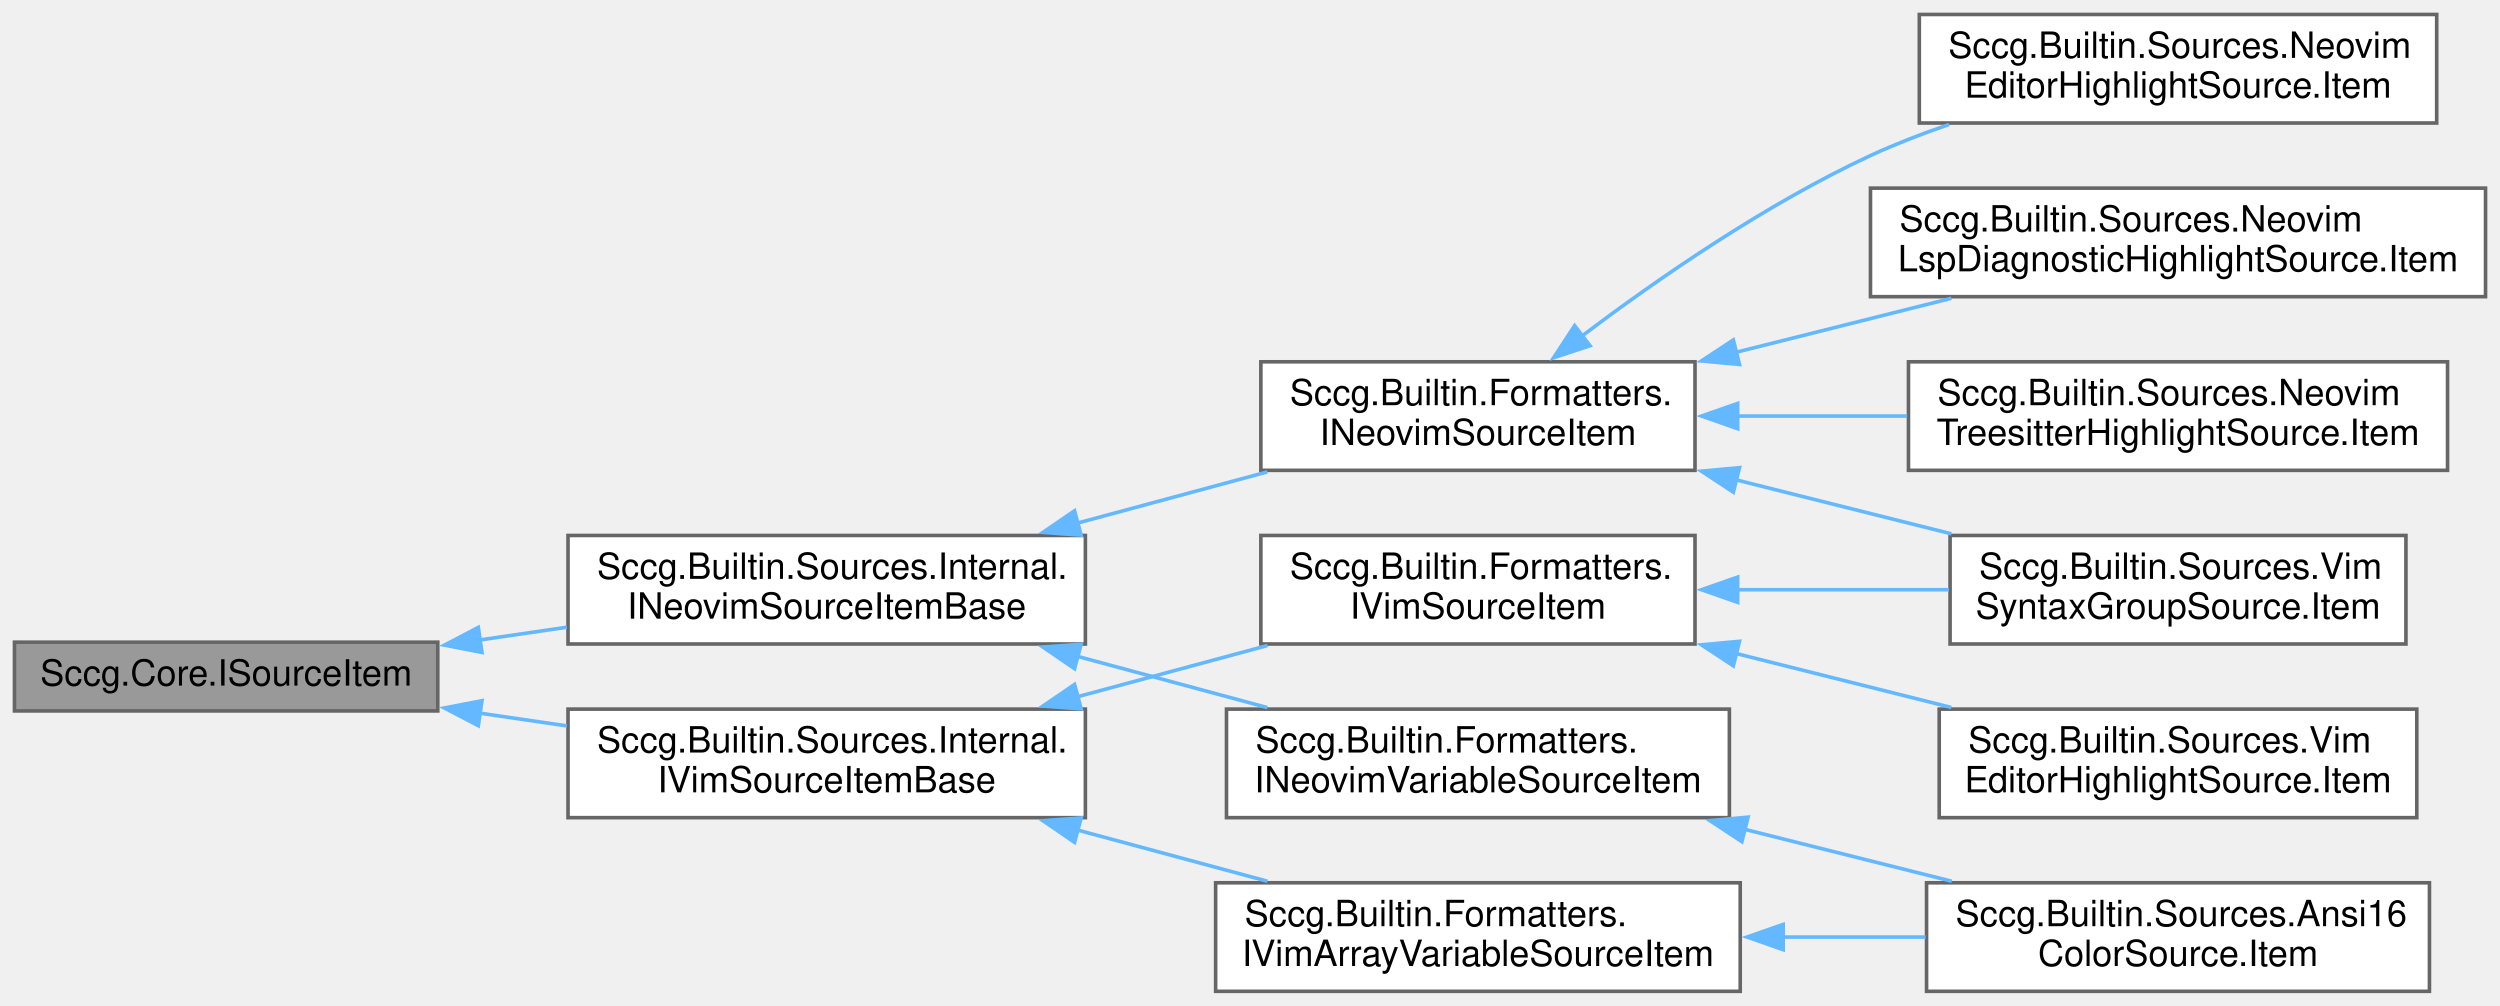
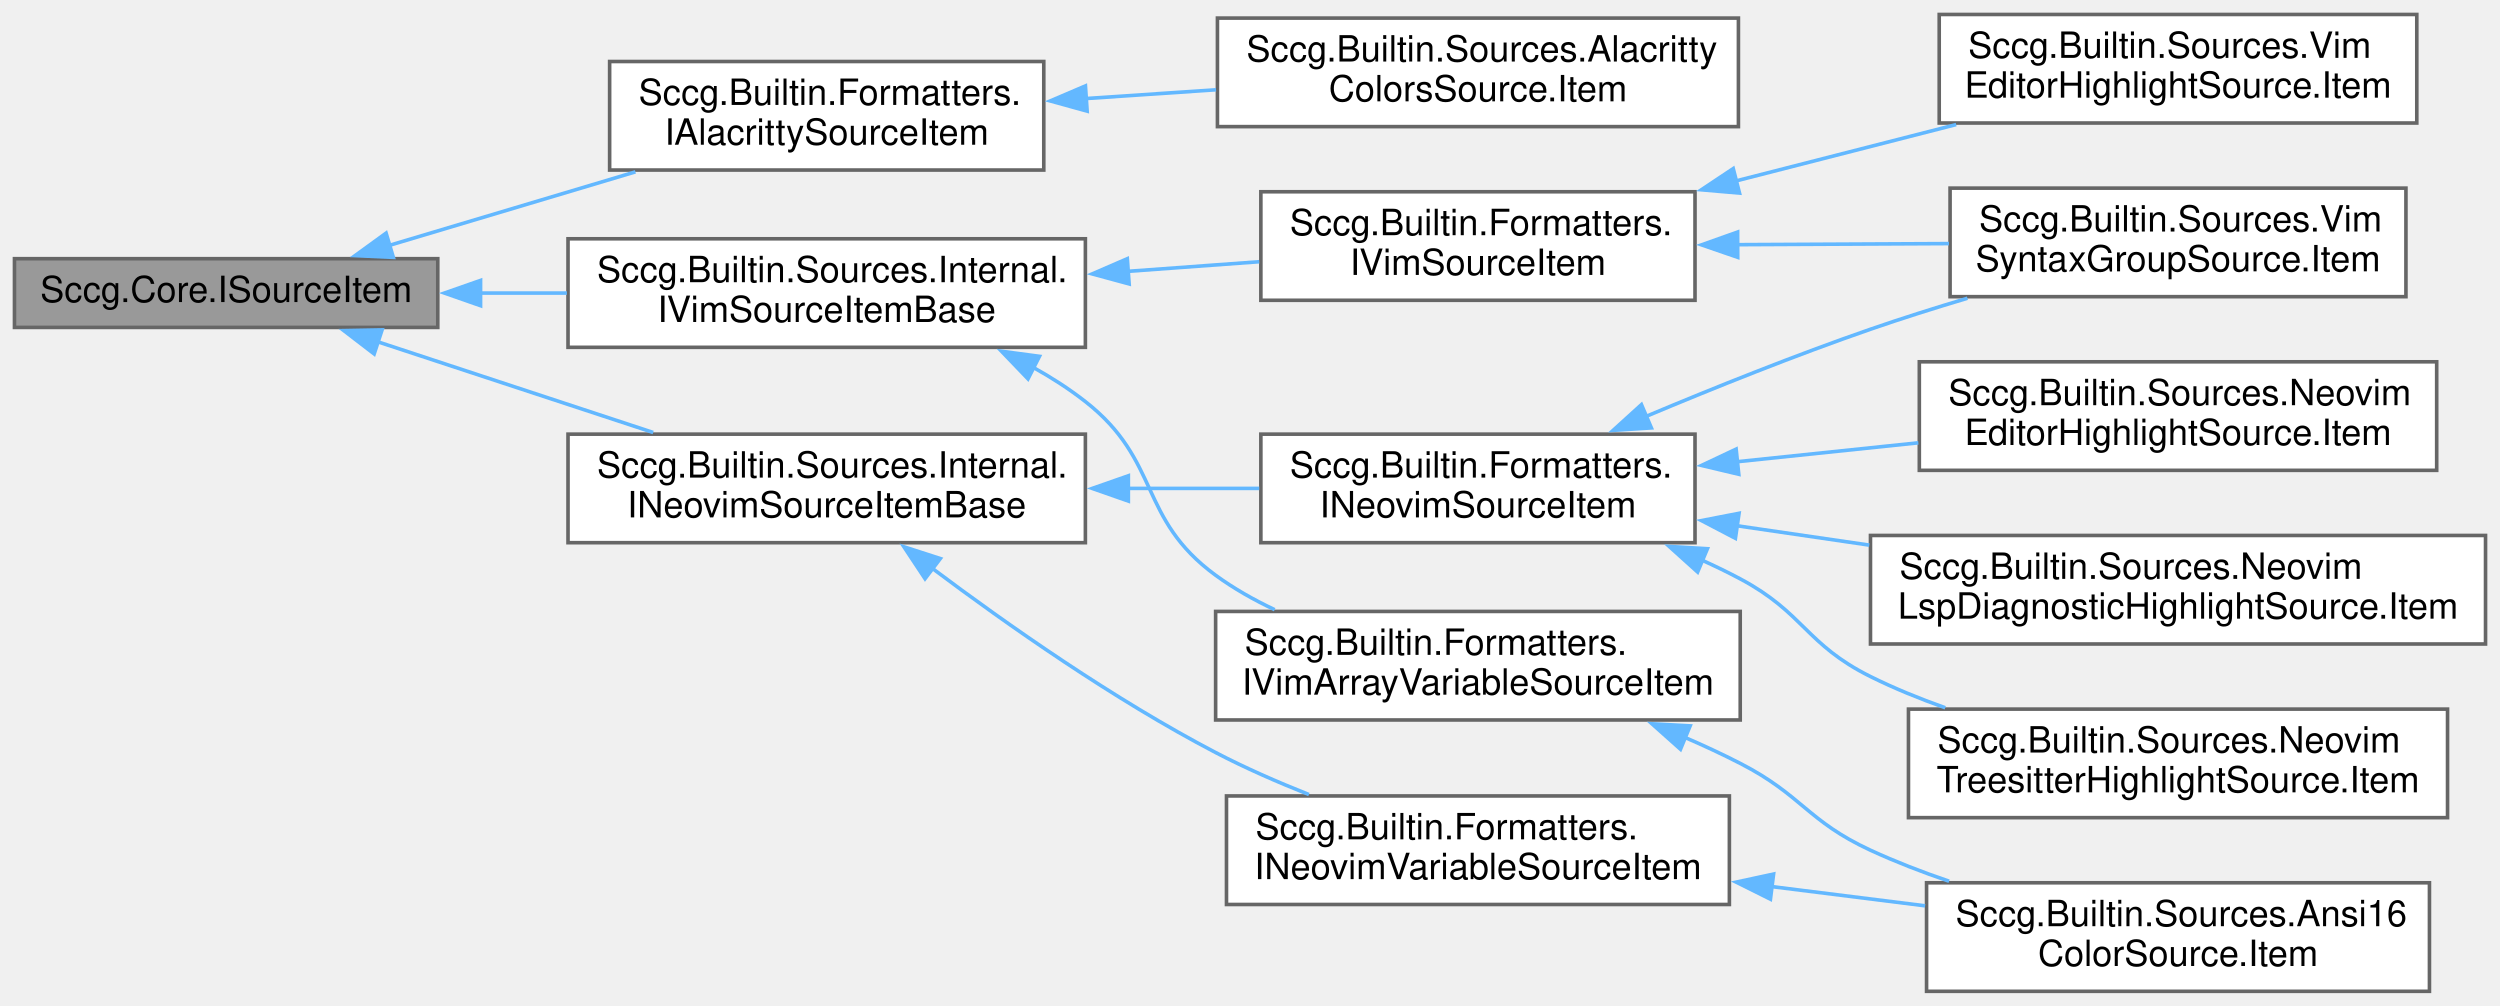
<svg xmlns="http://www.w3.org/2000/svg" xmlns:xlink="http://www.w3.org/1999/xlink" width="691pt" height="278pt" viewBox="0.00 0.00 691.00 278.00">
  <g id="graph0" class="graph" transform="scale(1 1) rotate(0) translate(4 274)">
    <g id="node1" class="node">
      <g id="a_node1">
        <a xlink:title=" ">
-           <polygon fill="#999999" stroke="#666666" points="117,-96.5 0,-96.5 0,-77.5 117,-77.5 117,-96.5" />
-           <text text-anchor="middle" x="58.5" y="-84.5" font-family="Helvetica,sans-Serif" font-size="10.00">Sccg.Core.ISourceItem</text>
+           <polygon fill="#999999" stroke="#666666" points="117,-202.5 0,-202.5 0,-183.5 117,-183.5 117,-202.5" />
+           <text text-anchor="middle" x="58.5" y="-190.5" font-family="Helvetica,sans-Serif" font-size="10.00">Sccg.Core.ISourceItem</text>
        </a>
      </g>
    </g>
    <g id="node2" class="node">
      <g id="a_node2">
+         <a xlink:href="interfaceSccg_1_1Builtin_1_1Formatters_1_1IAlacrittySourceItem.html" target="_top" xlink:title=" ">
+           <polygon fill="white" stroke="#666666" points="284.5,-257 164.5,-257 164.5,-227 284.5,-227 284.5,-257" />
+           <text text-anchor="start" x="172.5" y="-245" font-family="Helvetica,sans-Serif" font-size="10.00">Sccg.Builtin.Formatters.</text>
+           <text text-anchor="middle" x="224.5" y="-234" font-family="Helvetica,sans-Serif" font-size="10.00">IAlacrittySourceItem</text>
+         </a>
+       </g>
+     </g>
+     <g id="edge1" class="edge">
+       <path fill="none" stroke="#63b8ff" d="M103.54,-206.16C124.51,-212.42 149.74,-219.96 171.63,-226.5" />
+       <polygon fill="#63b8ff" stroke="#63b8ff" points="104.72,-202.86 94.14,-203.35 102.72,-209.57 104.72,-202.86" />
+     </g>
+     <g id="node4" class="node">
+       <g id="a_node4">
        <a xlink:href="interfaceSccg_1_1Builtin_1_1Sources_1_1Internal_1_1INeovimSourceItemBase.html" target="_top" xlink:title=" ">
-           <polygon fill="white" stroke="#666666" points="296,-126 153,-126 153,-96 296,-96 296,-126" />
-           <text text-anchor="start" x="161" y="-114" font-family="Helvetica,sans-Serif" font-size="10.00">Sccg.Builtin.Sources.Internal.</text>
-           <text text-anchor="middle" x="224.5" y="-103" font-family="Helvetica,sans-Serif" font-size="10.00">INeovimSourceItemBase</text>
-         </a>
-       </g>
-     </g>
-     <g id="edge1" class="edge">
-       <path fill="none" stroke="#63b8ff" d="M128.49,-97.1C136.49,-98.27 144.66,-99.46 152.69,-100.64" />
-       <polygon fill="#63b8ff" stroke="#63b8ff" points="129.22,-93.67 118.82,-95.68 128.21,-100.59 129.22,-93.67" />
+           <polygon fill="white" stroke="#666666" points="296,-154 153,-154 153,-124 296,-124 296,-154" />
+           <text text-anchor="start" x="161" y="-142" font-family="Helvetica,sans-Serif" font-size="10.00">Sccg.Builtin.Sources.Internal.</text>
+           <text text-anchor="middle" x="224.5" y="-131" font-family="Helvetica,sans-Serif" font-size="10.00">INeovimSourceItemBase</text>
+         </a>
+       </g>
+     </g>
+     <g id="edge3" class="edge">
+       <path fill="none" stroke="#63b8ff" d="M100.41,-179.53C123.52,-171.92 152.5,-162.38 176.54,-154.46" />
+       <polygon fill="#63b8ff" stroke="#63b8ff" points="99.42,-176.17 91.02,-182.62 101.61,-182.82 99.42,-176.17" />
+     </g>
+     <g id="node12" class="node">
+       <g id="a_node12">
+         <a xlink:href="interfaceSccg_1_1Builtin_1_1Sources_1_1Internal_1_1IVimSourceItemBase.html" target="_top" xlink:title=" ">
+           <polygon fill="white" stroke="#666666" points="296,-208 153,-208 153,-178 296,-178 296,-208" />
+           <text text-anchor="start" x="161" y="-196" font-family="Helvetica,sans-Serif" font-size="10.00">Sccg.Builtin.Sources.Internal.</text>
+           <text text-anchor="middle" x="224.5" y="-185" font-family="Helvetica,sans-Serif" font-size="10.00">IVimSourceItemBase</text>
+         </a>
+       </g>
+     </g>
+     <g id="edge11" class="edge">
+       <path fill="none" stroke="#63b8ff" d="M128.76,-193C136.68,-193 144.75,-193 152.69,-193" />
+       <polygon fill="#63b8ff" stroke="#63b8ff" points="128.83,-189.5 118.83,-193 128.83,-196.5 128.83,-189.5" />
+     </g>
+     <g id="node3" class="node">
+       <g id="a_node3">
+         <a xlink:href="classSccg_1_1Builtin_1_1Sources_1_1AlacrittyColorsSource_1_1Item.html" target="_top" xlink:title=" ">
+           <polygon fill="white" stroke="#666666" points="476.5,-269 332.5,-269 332.5,-239 476.5,-239 476.5,-269" />
+           <text text-anchor="start" x="340.5" y="-257" font-family="Helvetica,sans-Serif" font-size="10.00">Sccg.Builtin.Sources.Alacritty</text>
+           <text text-anchor="middle" x="404.5" y="-246" font-family="Helvetica,sans-Serif" font-size="10.00">ColorsSource.Item</text>
+         </a>
+       </g>
+     </g>
+     <g id="edge2" class="edge">
+       <path fill="none" stroke="#63b8ff" d="M295.99,-246.75C307.88,-247.55 320.22,-248.39 332.12,-249.19" />
+       <polygon fill="#63b8ff" stroke="#63b8ff" points="296.49,-243.28 286.28,-246.1 296.02,-250.26 296.49,-243.28" />
+     </g>
+     <g id="node5" class="node">
+       <g id="a_node5">
+         <a xlink:href="interfaceSccg_1_1Builtin_1_1Formatters_1_1INeovimSourceItem.html" target="_top" xlink:title=" ">
+           <polygon fill="white" stroke="#666666" points="464.5,-154 344.5,-154 344.5,-124 464.5,-124 464.5,-154" />
+           <text text-anchor="start" x="352.5" y="-142" font-family="Helvetica,sans-Serif" font-size="10.00">Sccg.Builtin.Formatters.</text>
+           <text text-anchor="middle" x="404.5" y="-131" font-family="Helvetica,sans-Serif" font-size="10.00">INeovimSourceItem</text>
+         </a>
+       </g>
+     </g>
+     <g id="edge4" class="edge">
+       <path fill="none" stroke="#63b8ff" d="M307.58,-139C319.87,-139 332.35,-139 344.05,-139" />
+       <polygon fill="#63b8ff" stroke="#63b8ff" points="307.88,-135.5 297.88,-139 307.88,-142.5 307.88,-135.5" />
    </g>
    <g id="node10" class="node">
      <g id="a_node10">
-         <a xlink:href="interfaceSccg_1_1Builtin_1_1Sources_1_1Internal_1_1IVimSourceItemBase.html" target="_top" xlink:title=" ">
-           <polygon fill="white" stroke="#666666" points="296,-78 153,-78 153,-48 296,-48 296,-78" />
-           <text text-anchor="start" x="161" y="-66" font-family="Helvetica,sans-Serif" font-size="10.00">Sccg.Builtin.Sources.Internal.</text>
-           <text text-anchor="middle" x="224.5" y="-55" font-family="Helvetica,sans-Serif" font-size="10.00">IVimSourceItemBase</text>
+         <a xlink:href="interfaceSccg_1_1Builtin_1_1Formatters_1_1INeovimVariableSourceItem.html" target="_top" xlink:title=" ">
+           <polygon fill="white" stroke="#666666" points="474,-54 335,-54 335,-24 474,-24 474,-54" />
+           <text text-anchor="start" x="343" y="-42" font-family="Helvetica,sans-Serif" font-size="10.00">Sccg.Builtin.Formatters.</text>
+           <text text-anchor="middle" x="404.5" y="-31" font-family="Helvetica,sans-Serif" font-size="10.00">INeovimVariableSourceItem</text>
        </a>
      </g>
    </g>
    <g id="edge9" class="edge">
-       <path fill="none" stroke="#63b8ff" d="M128.49,-76.9C136.49,-75.73 144.66,-74.54 152.69,-73.36" />
-       <polygon fill="#63b8ff" stroke="#63b8ff" points="128.21,-73.41 118.82,-78.32 129.22,-80.33 128.21,-73.41" />
-     </g>
-     <g id="node3" class="node">
-       <g id="a_node3">
-         <a xlink:href="interfaceSccg_1_1Builtin_1_1Formatters_1_1INeovimSourceItem.html" target="_top" xlink:title=" ">
-           <polygon fill="white" stroke="#666666" points="464.5,-174 344.5,-174 344.5,-144 464.5,-144 464.5,-174" />
-           <text text-anchor="start" x="352.5" y="-162" font-family="Helvetica,sans-Serif" font-size="10.00">Sccg.Builtin.Formatters.</text>
-           <text text-anchor="middle" x="404.5" y="-151" font-family="Helvetica,sans-Serif" font-size="10.00">INeovimSourceItem</text>
-         </a>
-       </g>
-     </g>
-     <g id="edge2" class="edge">
-       <path fill="none" stroke="#63b8ff" d="M293.48,-129.33C310.91,-134.03 329.48,-139.04 346.31,-143.58" />
-       <polygon fill="#63b8ff" stroke="#63b8ff" points="294.83,-126.07 284.26,-126.85 293.01,-132.83 294.83,-126.07" />
+       <path fill="none" stroke="#63b8ff" d="M253.55,-117.01C274.37,-101.39 303.91,-80.66 332,-66 340.12,-61.76 349.05,-57.85 357.78,-54.39" />
+       <polygon fill="#63b8ff" stroke="#63b8ff" points="251.68,-114.04 245.83,-122.87 255.91,-119.61 251.68,-114.04" />
+     </g>
+     <g id="node6" class="node">
+       <g id="a_node6">
+         <a xlink:href="classSccg_1_1Builtin_1_1Sources_1_1NeovimEditorHighlightSource_1_1Item.html" target="_top" xlink:title=" ">
+           <polygon fill="white" stroke="#666666" points="669.5,-174 526.5,-174 526.5,-144 669.5,-144 669.5,-174" />
+           <text text-anchor="start" x="534.5" y="-162" font-family="Helvetica,sans-Serif" font-size="10.00">Sccg.Builtin.Sources.Neovim</text>
+           <text text-anchor="middle" x="598" y="-151" font-family="Helvetica,sans-Serif" font-size="10.00">EditorHighlightSource.Item</text>
+         </a>
+       </g>
+     </g>
+     <g id="edge5" class="edge">
+       <path fill="none" stroke="#63b8ff" d="M475.94,-146.36C492.34,-148.07 509.81,-149.89 526.23,-151.61" />
+       <polygon fill="#63b8ff" stroke="#63b8ff" points="476.6,-142.91 466.29,-145.35 475.87,-149.87 476.6,-142.91" />
+     </g>
+     <g id="node7" class="node">
+       <g id="a_node7">
+         <a xlink:href="classSccg_1_1Builtin_1_1Sources_1_1NeovimLspDiagnosticHighlightSource_1_1Item.html" target="_top" xlink:title=" ">
+           <polygon fill="white" stroke="#666666" points="683,-126 513,-126 513,-96 683,-96 683,-126" />
+           <text text-anchor="start" x="521" y="-114" font-family="Helvetica,sans-Serif" font-size="10.00">Sccg.Builtin.Sources.Neovim</text>
+           <text text-anchor="middle" x="598" y="-103" font-family="Helvetica,sans-Serif" font-size="10.00">LspDiagnosticHighlightSource.Item</text>
+         </a>
+       </g>
+     </g>
+     <g id="edge6" class="edge">
+       <path fill="none" stroke="#63b8ff" d="M476.02,-128.69C487.95,-126.94 500.44,-125.12 512.68,-123.33" />
+       <polygon fill="#63b8ff" stroke="#63b8ff" points="475.67,-125.2 466.28,-130.11 476.68,-132.13 475.67,-125.2" />
    </g>
    <g id="node8" class="node">
      <g id="a_node8">
-         <a xlink:href="interfaceSccg_1_1Builtin_1_1Formatters_1_1INeovimVariableSourceItem.html" target="_top" xlink:title=" ">
-           <polygon fill="white" stroke="#666666" points="474,-78 335,-78 335,-48 474,-48 474,-78" />
-           <text text-anchor="start" x="343" y="-66" font-family="Helvetica,sans-Serif" font-size="10.00">Sccg.Builtin.Formatters.</text>
-           <text text-anchor="middle" x="404.5" y="-55" font-family="Helvetica,sans-Serif" font-size="10.00">INeovimVariableSourceItem</text>
+         <a xlink:href="classSccg_1_1Builtin_1_1Sources_1_1NeovimTreesitterHighlightSource_1_1Item.html" target="_top" xlink:title=" ">
+           <polygon fill="white" stroke="#666666" points="672.5,-78 523.5,-78 523.5,-48 672.5,-48 672.5,-78" />
+           <text text-anchor="start" x="531.5" y="-66" font-family="Helvetica,sans-Serif" font-size="10.00">Sccg.Builtin.Sources.Neovim</text>
+           <text text-anchor="middle" x="598" y="-55" font-family="Helvetica,sans-Serif" font-size="10.00">TreesitterHighlightSource.Item</text>
        </a>
      </g>
    </g>
    <g id="edge7" class="edge">
-       <path fill="none" stroke="#63b8ff" d="M293.48,-92.67C310.91,-87.97 329.48,-82.96 346.31,-78.42" />
-       <polygon fill="#63b8ff" stroke="#63b8ff" points="293.01,-89.17 284.26,-95.15 294.83,-95.93 293.01,-89.17" />
-     </g>
-     <g id="node4" class="node">
-       <g id="a_node4">
-         <a xlink:href="classSccg_1_1Builtin_1_1Sources_1_1NeovimEditorHighlightSource_1_1Item.html" target="_top" xlink:title=" ">
-           <polygon fill="white" stroke="#666666" points="669.5,-270 526.5,-270 526.5,-240 669.5,-240 669.5,-270" />
-           <text text-anchor="start" x="534.5" y="-258" font-family="Helvetica,sans-Serif" font-size="10.00">Sccg.Builtin.Sources.Neovim</text>
-           <text text-anchor="middle" x="598" y="-247" font-family="Helvetica,sans-Serif" font-size="10.00">EditorHighlightSource.Item</text>
-         </a>
-       </g>
-     </g>
-     <g id="edge3" class="edge">
-       <path fill="none" stroke="#63b8ff" d="M433.16,-181.06C454.06,-196.83 484.02,-217.56 513,-231 519.88,-234.19 527.28,-237.05 534.73,-239.59" />
-       <polygon fill="#63b8ff" stroke="#63b8ff" points="435.49,-178.44 425.42,-175.13 431.23,-183.99 435.49,-178.44" />
-     </g>
-     <g id="node5" class="node">
-       <g id="a_node5">
-         <a xlink:href="classSccg_1_1Builtin_1_1Sources_1_1NeovimLspDiagnosticHighlightSource_1_1Item.html" target="_top" xlink:title=" ">
-           <polygon fill="white" stroke="#666666" points="683,-222 513,-222 513,-192 683,-192 683,-222" />
-           <text text-anchor="start" x="521" y="-210" font-family="Helvetica,sans-Serif" font-size="10.00">Sccg.Builtin.Sources.Neovim</text>
-           <text text-anchor="middle" x="598" y="-199" font-family="Helvetica,sans-Serif" font-size="10.00">LspDiagnosticHighlightSource.Item</text>
-         </a>
-       </g>
-     </g>
-     <g id="edge4" class="edge">
-       <path fill="none" stroke="#63b8ff" d="M475.76,-176.61C495.3,-181.51 516.35,-186.79 535.35,-191.55" />
-       <polygon fill="#63b8ff" stroke="#63b8ff" points="476.8,-173.26 466.25,-174.23 475.1,-180.05 476.8,-173.26" />
-     </g>
-     <g id="node6" class="node">
-       <g id="a_node6">
-         <a xlink:href="classSccg_1_1Builtin_1_1Sources_1_1NeovimTreesitterHighlightSource_1_1Item.html" target="_top" xlink:title=" ">
-           <polygon fill="white" stroke="#666666" points="672.5,-174 523.5,-174 523.5,-144 672.5,-144 672.5,-174" />
-           <text text-anchor="start" x="531.5" y="-162" font-family="Helvetica,sans-Serif" font-size="10.00">Sccg.Builtin.Sources.Neovim</text>
-           <text text-anchor="middle" x="598" y="-151" font-family="Helvetica,sans-Serif" font-size="10.00">TreesitterHighlightSource.Item</text>
-         </a>
-       </g>
-     </g>
-     <g id="edge5" class="edge">
-       <path fill="none" stroke="#63b8ff" d="M476.26,-159C491.54,-159 507.74,-159 523.14,-159" />
-       <polygon fill="#63b8ff" stroke="#63b8ff" points="476.29,-155.5 466.29,-159 476.29,-162.5 476.29,-155.5" />
-     </g>
-     <g id="node7" class="node">
-       <g id="a_node7">
-         <a xlink:href="classSccg_1_1Builtin_1_1Sources_1_1VimSyntaxGroupSource_1_1Item.html" target="_top" xlink:title=" ">
-           <polygon fill="white" stroke="#666666" points="661,-126 535,-126 535,-96 661,-96 661,-126" />
-           <text text-anchor="start" x="543" y="-114" font-family="Helvetica,sans-Serif" font-size="10.00">Sccg.Builtin.Sources.Vim</text>
-           <text text-anchor="middle" x="598" y="-103" font-family="Helvetica,sans-Serif" font-size="10.00">SyntaxGroupSource.Item</text>
-         </a>
-       </g>
-     </g>
-     <g id="edge6" class="edge">
-       <path fill="none" stroke="#63b8ff" d="M475.76,-141.39C495.3,-136.49 516.35,-131.21 535.35,-126.45" />
-       <polygon fill="#63b8ff" stroke="#63b8ff" points="475.1,-137.95 466.25,-143.77 476.8,-144.74 475.1,-137.95" />
+       <path fill="none" stroke="#63b8ff" d="M466.37,-119.19C470.02,-117.55 473.59,-115.82 477,-114 494.65,-104.59 495.09,-95.9 513,-87 519.52,-83.76 526.55,-80.89 533.67,-78.37" />
+       <polygon fill="#63b8ff" stroke="#63b8ff" points="465.22,-115.88 457.35,-122.97 467.93,-122.33 465.22,-115.88" />
    </g>
    <g id="node9" class="node">
      <g id="a_node9">
+         <a xlink:href="classSccg_1_1Builtin_1_1Sources_1_1VimSyntaxGroupSource_1_1Item.html" target="_top" xlink:title=" ">
+           <polygon fill="white" stroke="#666666" points="661,-222 535,-222 535,-192 661,-192 661,-222" />
+           <text text-anchor="start" x="543" y="-210" font-family="Helvetica,sans-Serif" font-size="10.00">Sccg.Builtin.Sources.Vim</text>
+           <text text-anchor="middle" x="598" y="-199" font-family="Helvetica,sans-Serif" font-size="10.00">SyntaxGroupSource.Item</text>
+         </a>
+       </g>
+     </g>
+     <g id="edge8" class="edge">
+       <path fill="none" stroke="#63b8ff" d="M450.93,-158.89C469.93,-166.87 492.36,-175.85 513,-183 521.6,-185.98 530.78,-188.88 539.8,-191.57" />
+       <polygon fill="#63b8ff" stroke="#63b8ff" points="452.44,-155.73 441.86,-155.05 449.7,-162.17 452.44,-155.73" />
+     </g>
+     <g id="node11" class="node">
+       <g id="a_node11">
        <a xlink:href="classSccg_1_1Builtin_1_1Sources_1_1Ansi16ColorSource_1_1Item.html" target="_top" xlink:title=" ">
          <polygon fill="white" stroke="#666666" points="667.5,-30 528.5,-30 528.5,0 667.5,0 667.5,-30" />
          <text text-anchor="start" x="536.5" y="-18" font-family="Helvetica,sans-Serif" font-size="10.00">Sccg.Builtin.Sources.Ansi16</text>
          <text text-anchor="middle" x="598" y="-7" font-family="Helvetica,sans-Serif" font-size="10.00">ColorSource.Item</text>
        </a>
      </g>
    </g>
-     <g id="edge8" class="edge">
-       <path fill="none" stroke="#63b8ff" d="M478.11,-44.8C497.01,-40.06 517.2,-35 535.47,-30.42" />
-       <polygon fill="#63b8ff" stroke="#63b8ff" points="477.46,-41.35 468.61,-47.18 479.16,-48.14 477.46,-41.35" />
-     </g>
-     <g id="node11" class="node">
-       <g id="a_node11">
-         <a xlink:href="interfaceSccg_1_1Builtin_1_1Formatters_1_1IVimArrayVariableSourceItem.html" target="_top" xlink:title=" ">
-           <polygon fill="white" stroke="#666666" points="477,-30 332,-30 332,0 477,0 477,-30" />
-           <text text-anchor="start" x="340" y="-18" font-family="Helvetica,sans-Serif" font-size="10.00">Sccg.Builtin.Formatters.</text>
-           <text text-anchor="middle" x="404.5" y="-7" font-family="Helvetica,sans-Serif" font-size="10.00">IVimArrayVariableSourceItem</text>
-         </a>
-       </g>
-     </g>
    <g id="edge10" class="edge">
-       <path fill="none" stroke="#63b8ff" d="M293.48,-44.67C310.91,-39.97 329.48,-34.96 346.31,-30.42" />
-       <polygon fill="#63b8ff" stroke="#63b8ff" points="293.01,-41.17 284.26,-47.15 294.83,-47.93 293.01,-41.17" />
-     </g>
-     <g id="node12" class="node">
-       <g id="a_node12">
-         <a xlink:href="interfaceSccg_1_1Builtin_1_1Formatters_1_1IVimSourceItem.html" target="_top" xlink:title=" ">
-           <polygon fill="white" stroke="#666666" points="464.5,-126 344.5,-126 344.5,-96 464.5,-96 464.5,-126" />
-           <text text-anchor="start" x="352.5" y="-114" font-family="Helvetica,sans-Serif" font-size="10.00">Sccg.Builtin.Formatters.</text>
-           <text text-anchor="middle" x="404.5" y="-103" font-family="Helvetica,sans-Serif" font-size="10.00">IVimSourceItem</text>
-         </a>
-       </g>
-     </g>
-     <g id="edge12" class="edge">
-       <path fill="none" stroke="#63b8ff" d="M293.48,-81.33C310.91,-86.03 329.48,-91.04 346.31,-95.58" />
-       <polygon fill="#63b8ff" stroke="#63b8ff" points="294.83,-78.07 284.26,-78.85 293.01,-84.83 294.83,-78.07" />
-     </g>
-     <g id="edge11" class="edge">
-       <path fill="none" stroke="#63b8ff" d="M488.81,-15C501.97,-15 515.45,-15 528.24,-15" />
-       <polygon fill="#63b8ff" stroke="#63b8ff" points="488.87,-11.5 478.87,-15 488.87,-18.5 488.87,-11.5" />
-     </g>
-     <g id="edge14" class="edge">
-       <path fill="none" stroke="#63b8ff" d="M476.19,-111C495.38,-111 516,-111 534.69,-111" />
-       <polygon fill="#63b8ff" stroke="#63b8ff" points="476.29,-107.5 466.29,-111 476.29,-114.5 476.29,-107.5" />
+       <path fill="none" stroke="#63b8ff" d="M485.58,-28.96C499.71,-27.19 514.31,-25.36 528.1,-23.63" />
+       <polygon fill="#63b8ff" stroke="#63b8ff" points="485.35,-25.46 475.87,-30.18 486.22,-32.41 485.35,-25.46" />
    </g>
    <g id="node13" class="node">
      <g id="a_node13">
+         <a xlink:href="interfaceSccg_1_1Builtin_1_1Formatters_1_1IVimArrayVariableSourceItem.html" target="_top" xlink:title=" ">
+           <polygon fill="white" stroke="#666666" points="477,-105 332,-105 332,-75 477,-75 477,-105" />
+           <text text-anchor="start" x="340" y="-93" font-family="Helvetica,sans-Serif" font-size="10.00">Sccg.Builtin.Formatters.</text>
+           <text text-anchor="middle" x="404.5" y="-82" font-family="Helvetica,sans-Serif" font-size="10.00">IVimArrayVariableSourceItem</text>
+         </a>
+       </g>
+     </g>
+     <g id="edge12" class="edge">
+       <path fill="none" stroke="#63b8ff" d="M281.48,-172.51C286.6,-169.67 291.53,-166.5 296,-163 316.99,-146.55 310.48,-130.75 332,-115 336.99,-111.35 342.55,-108.2 348.32,-105.48" />
+       <polygon fill="#63b8ff" stroke="#63b8ff" points="280.14,-169.27 272.81,-176.91 283.31,-175.51 280.14,-169.27" />
+     </g>
+     <g id="node14" class="node">
+       <g id="a_node14">
+         <a xlink:href="interfaceSccg_1_1Builtin_1_1Formatters_1_1IVimSourceItem.html" target="_top" xlink:title=" ">
+           <polygon fill="white" stroke="#666666" points="464.5,-221 344.5,-221 344.5,-191 464.5,-191 464.5,-221" />
+           <text text-anchor="start" x="352.5" y="-209" font-family="Helvetica,sans-Serif" font-size="10.00">Sccg.Builtin.Formatters.</text>
+           <text text-anchor="middle" x="404.5" y="-198" font-family="Helvetica,sans-Serif" font-size="10.00">IVimSourceItem</text>
+         </a>
+       </g>
+     </g>
+     <g id="edge14" class="edge">
+       <path fill="none" stroke="#63b8ff" d="M307.58,-198.99C319.87,-199.89 332.35,-200.8 344.05,-201.66" />
+       <polygon fill="#63b8ff" stroke="#63b8ff" points="308.1,-195.52 297.87,-198.29 307.59,-202.5 308.1,-195.52" />
+     </g>
+     <g id="edge13" class="edge">
+       <path fill="none" stroke="#63b8ff" d="M461.45,-70.29C466.78,-67.99 472.04,-65.55 477,-63 494.1,-54.21 495.55,-47.07 513,-39 519.88,-35.82 527.28,-32.96 534.73,-30.43" />
+       <polygon fill="#63b8ff" stroke="#63b8ff" points="460.49,-66.9 452.58,-73.95 463.16,-73.37 460.49,-66.9" />
+     </g>
+     <g id="edge16" class="edge">
+       <path fill="none" stroke="#63b8ff" d="M476.19,-206.37C495.38,-206.47 516,-206.58 534.69,-206.67" />
+       <polygon fill="#63b8ff" stroke="#63b8ff" points="476.31,-202.87 466.29,-206.32 476.28,-209.87 476.31,-202.87" />
+     </g>
+     <g id="node15" class="node">
+       <g id="a_node15">
        <a xlink:href="classSccg_1_1Builtin_1_1Sources_1_1VimEditorHighlightSource_1_1Item.html" target="_top" xlink:title=" ">
-           <polygon fill="white" stroke="#666666" points="664,-78 532,-78 532,-48 664,-48 664,-78" />
-           <text text-anchor="start" x="540" y="-66" font-family="Helvetica,sans-Serif" font-size="10.00">Sccg.Builtin.Sources.Vim</text>
-           <text text-anchor="middle" x="598" y="-55" font-family="Helvetica,sans-Serif" font-size="10.00">EditorHighlightSource.Item</text>
-         </a>
-       </g>
-     </g>
-     <g id="edge13" class="edge">
-       <path fill="none" stroke="#63b8ff" d="M475.76,-93.39C495.3,-88.49 516.35,-83.21 535.35,-78.45" />
-       <polygon fill="#63b8ff" stroke="#63b8ff" points="475.1,-89.95 466.25,-95.77 476.8,-96.74 475.1,-89.95" />
+           <polygon fill="white" stroke="#666666" points="664,-270 532,-270 532,-240 664,-240 664,-270" />
+           <text text-anchor="start" x="540" y="-258" font-family="Helvetica,sans-Serif" font-size="10.00">Sccg.Builtin.Sources.Vim</text>
+           <text text-anchor="middle" x="598" y="-247" font-family="Helvetica,sans-Serif" font-size="10.00">EditorHighlightSource.Item</text>
+         </a>
+       </g>
+     </g>
+     <g id="edge15" class="edge">
+       <path fill="none" stroke="#63b8ff" d="M475.7,-223.96C495.71,-229.08 517.32,-234.61 536.68,-239.57" />
+       <polygon fill="#63b8ff" stroke="#63b8ff" points="476.8,-220.63 466.25,-221.54 475.07,-227.41 476.8,-220.63" />
    </g>
  </g>
</svg>
